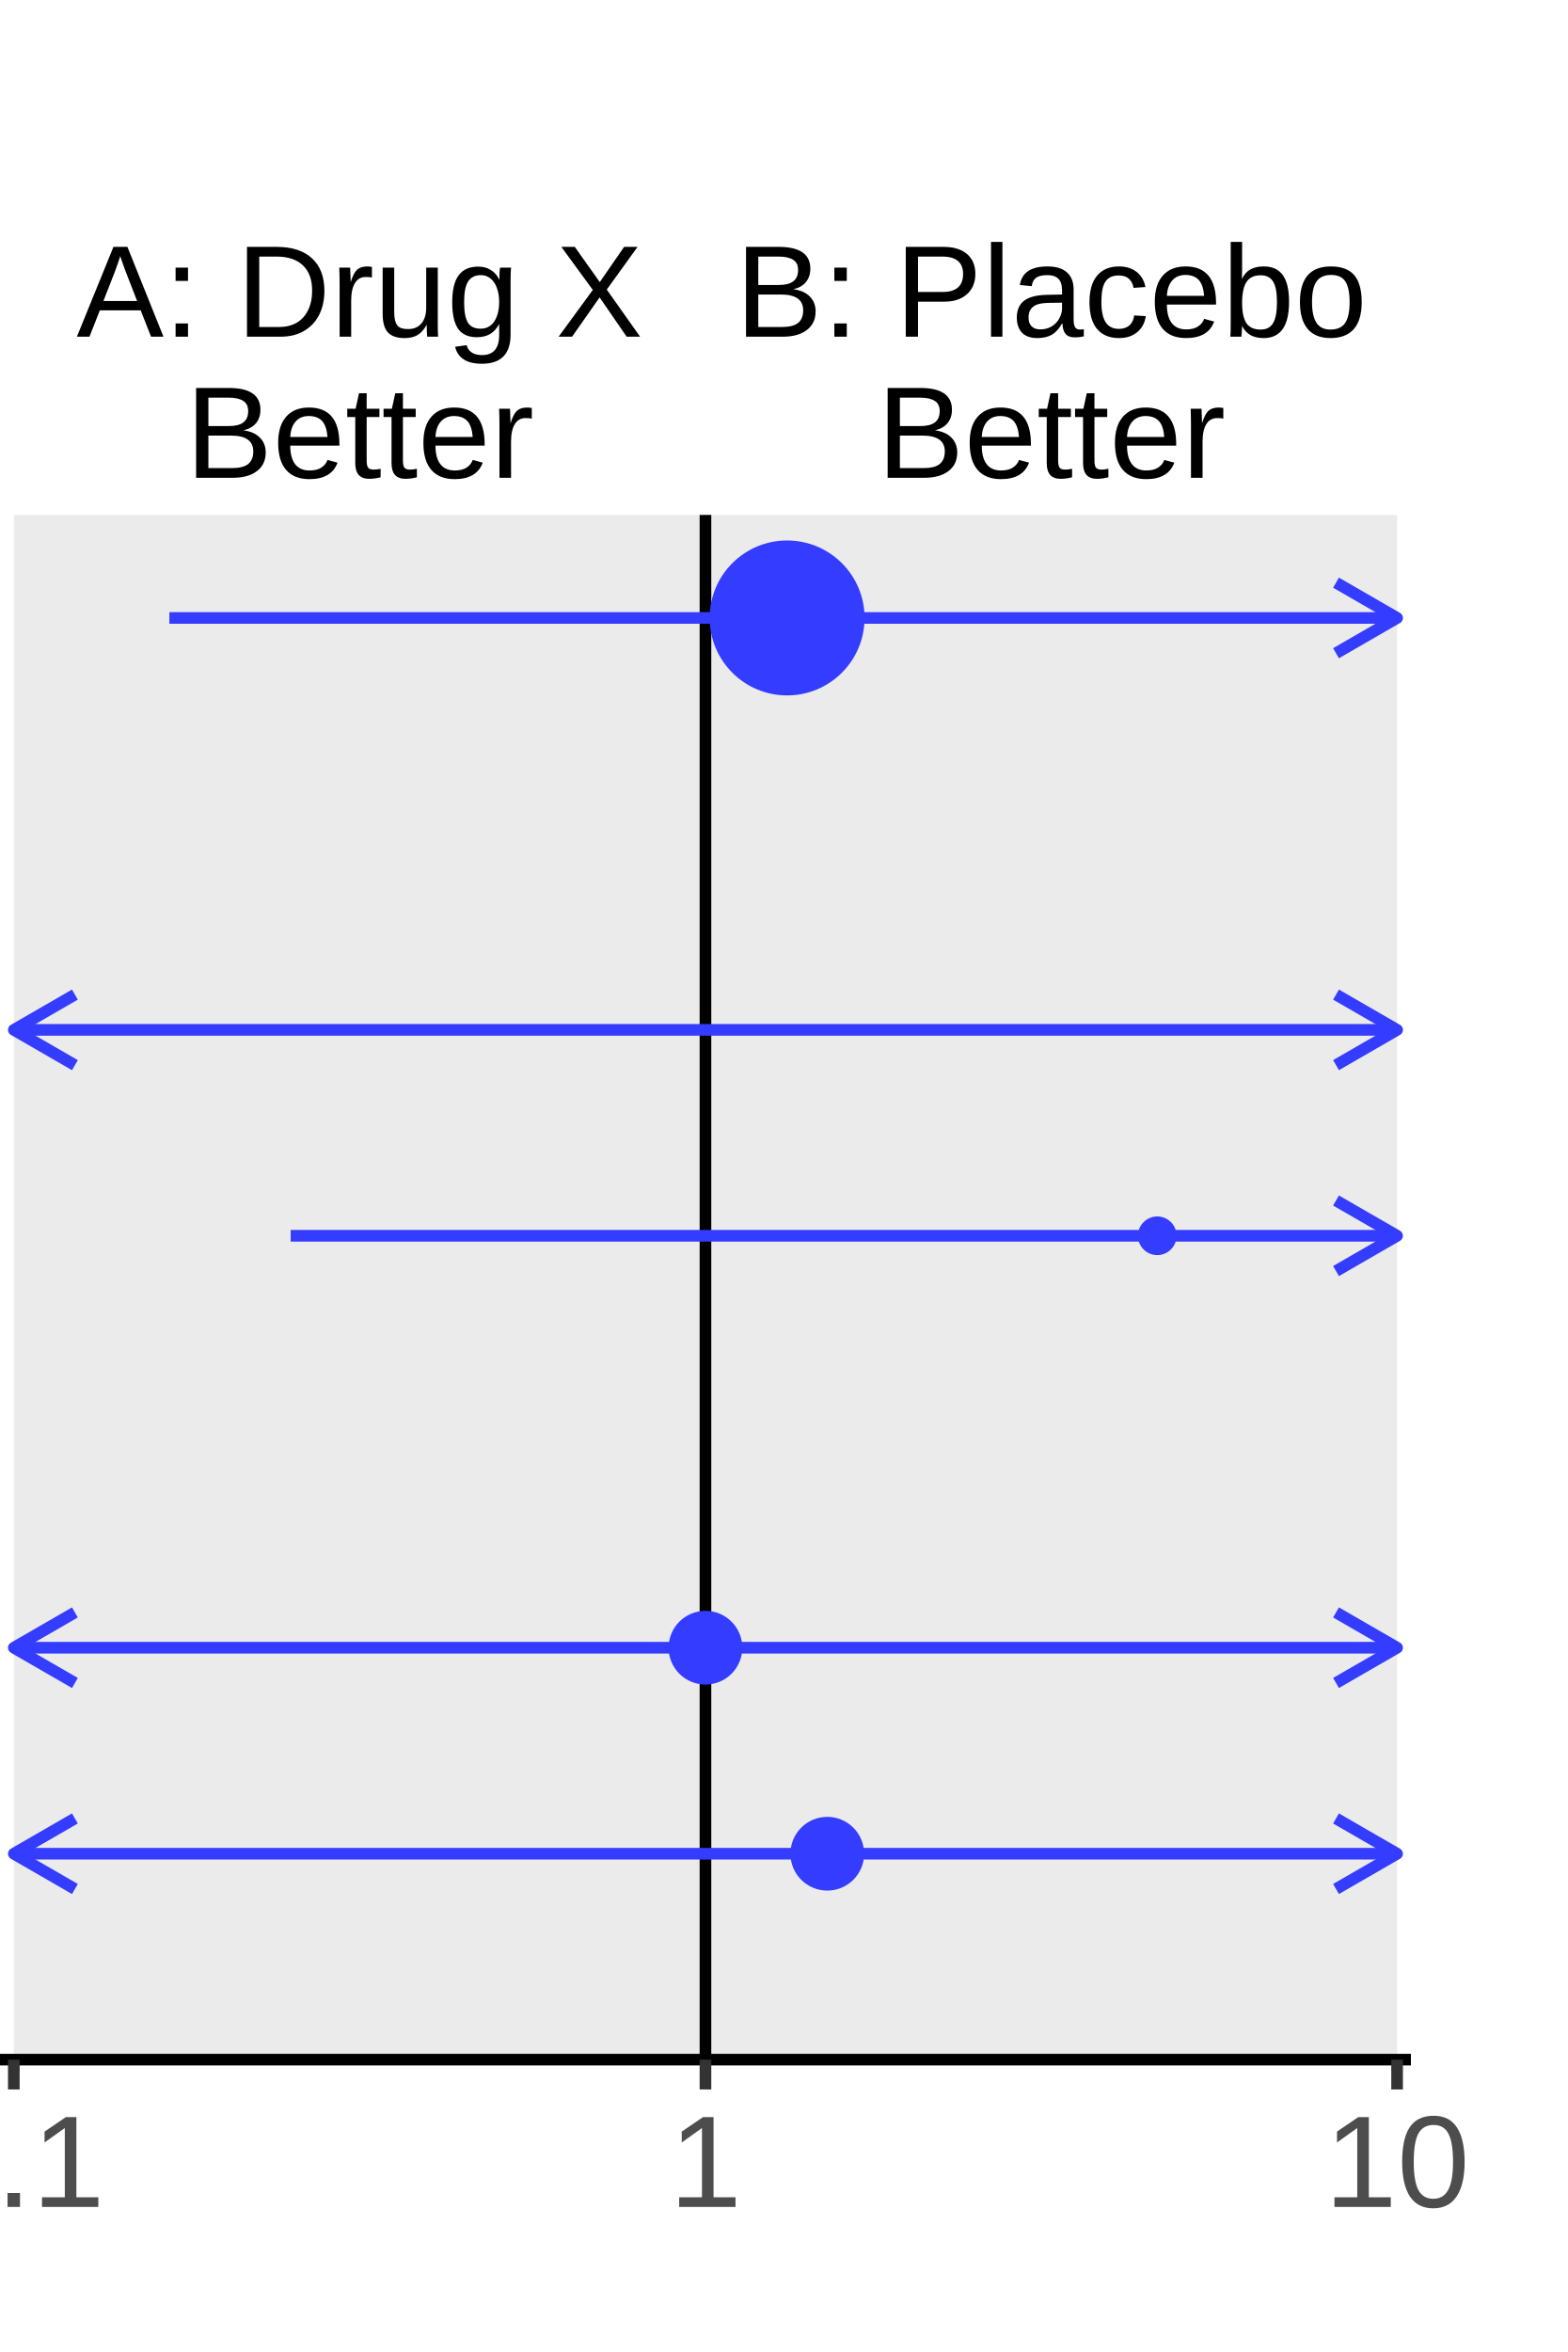
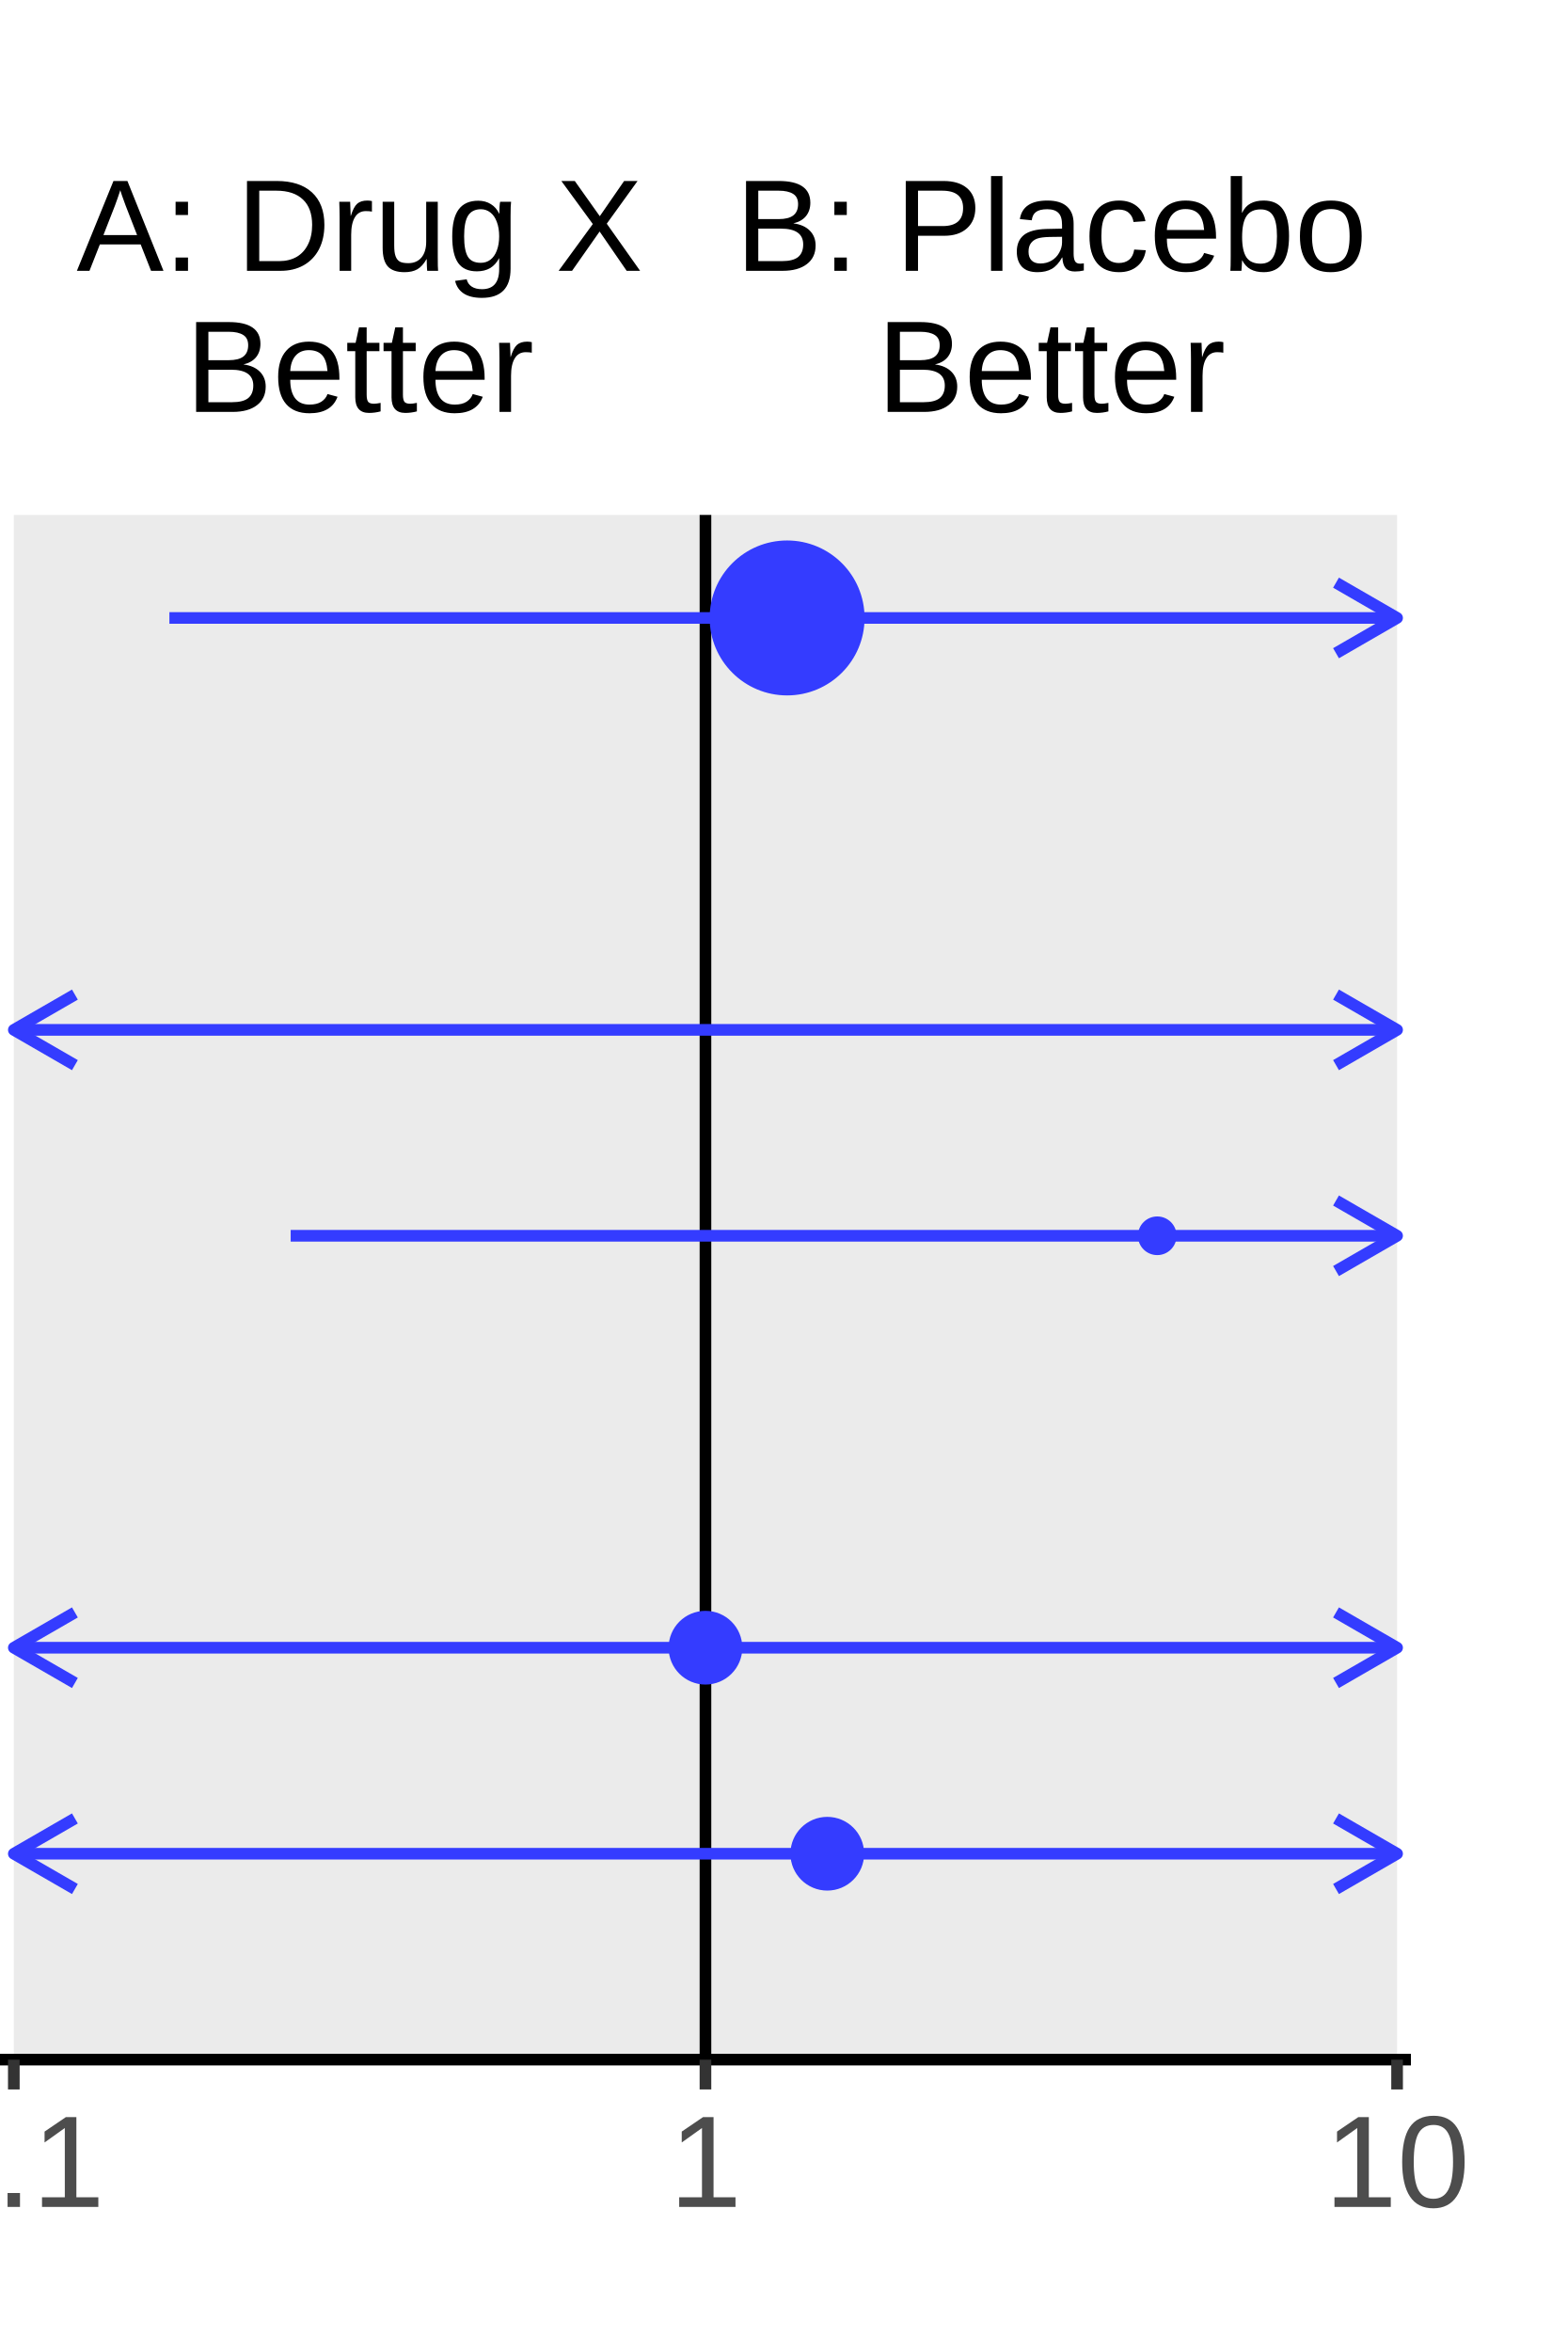
- <svg xmlns="http://www.w3.org/2000/svg" class="svglite" width="144.00pt" height="216.00pt" viewBox="0 0 144.00 216.00">
-   <defs>
-     <style type="text/css">
+ <svg xmlns="http://www.w3.org/2000/svg" width="144.00pt" height="216.00pt" viewBox="0 0 144.00 216.00">
+   <g class="svglite">
+     <defs>
+       <style type="text/css">
    .svglite line, .svglite polyline, .svglite polygon, .svglite path, .svglite rect, .svglite circle {
      fill: none;
      stroke: #000000;
      stroke-linecap: round;
      stroke-linejoin: round;
      stroke-miterlimit: 10.00;
    }
    .svglite text {
      white-space: pre;
    }
+     .svglite g.glyphgroup path {
+       fill: inherit;
+       stroke: none;
+     }
  </style>
-   </defs>
-   <rect width="100%" height="100%" style="stroke: none; fill: none;" />
-   <defs>
-     <clipPath id="cpMC4wMHwxNDQuMDB8MC4wMHwyMTYuMDA=">
-       <rect x="0.00" y="0.00" width="144.00" height="216.00" />
-     </clipPath>
-   </defs>
-   <g clip-path="url(#cpMC4wMHwxNDQuMDB8MC4wMHwyMTYuMDA=)">
-     <rect x="0.00" y="0.00" width="144.00" height="216.00" style="stroke-width: 1.07; stroke: none;" />
-     <rect x="0.00" y="0.00" width="129.60" height="189.15" style="stroke-width: 1.07; stroke: none;" />
-     <rect x="1.27" y="47.29" width="127.06" height="141.86" style="stroke-width: 1.07; stroke: none; stroke-linecap: butt; stroke-linejoin: miter; fill: #EBEBEB;" />
-     <line x1="64.80" y1="189.15" x2="64.80" y2="47.29" style="stroke-width: 1.07; stroke-linecap: butt;" />
-     <text x="33.04" y="30.92" text-anchor="middle" style="font-size: 12.00px; font-family: &quot;Arial&quot;;" textLength="52.03px" lengthAdjust="spacingAndGlyphs">A: Drug X</text>
-     <text x="33.04" y="43.88" text-anchor="middle" style="font-size: 12.00px; font-family: &quot;Arial&quot;;" textLength="32.02px" lengthAdjust="spacingAndGlyphs">Better</text>
-     <text x="96.56" y="30.92" text-anchor="middle" style="font-size: 12.00px; font-family: &quot;Arial&quot;;" textLength="58.05px" lengthAdjust="spacingAndGlyphs">B: Placebo</text>
-     <text x="96.56" y="43.88" text-anchor="middle" style="font-size: 12.00px; font-family: &quot;Arial&quot;;" textLength="32.02px" lengthAdjust="spacingAndGlyphs">Better</text>
-     <circle cx="72.30" cy="56.75" r="6.76" style="stroke-width: 0.71; stroke: #343CFF; fill: #343CFF;" />
-     <circle cx="106.30" cy="113.49" r="1.42" style="stroke-width: 0.71; stroke: #343CFF; fill: #343CFF;" />
-     <circle cx="64.80" cy="151.32" r="3.03" style="stroke-width: 0.71; stroke: #343CFF; fill: #343CFF;" />
-     <circle cx="75.99" cy="170.24" r="3.03" style="stroke-width: 0.71; stroke: #343CFF; fill: #343CFF;" />
-     <line x1="15.56" y1="56.75" x2="128.33" y2="56.75" style="stroke-width: 1.07; stroke: #343CFF; stroke-linecap: butt;" />
-     <polyline points="122.72,59.99 128.33,56.75 122.72,53.51 " style="stroke-width: 1.07; stroke: #343CFF; stroke-linecap: butt;" />
-     <line x1="1.27" y1="94.58" x2="128.33" y2="94.58" style="stroke-width: 1.07; stroke: #343CFF; stroke-linecap: butt;" />
-     <polyline points="6.88,91.34 1.27,94.58 6.88,97.82 " style="stroke-width: 1.07; stroke: #343CFF; stroke-linecap: butt;" />
-     <polyline points="122.72,97.82 128.33,94.58 122.72,91.34 " style="stroke-width: 1.07; stroke: #343CFF; stroke-linecap: butt;" />
-     <line x1="26.70" y1="113.49" x2="128.33" y2="113.49" style="stroke-width: 1.07; stroke: #343CFF; stroke-linecap: butt;" />
-     <polyline points="122.72,116.73 128.33,113.49 122.72,110.25 " style="stroke-width: 1.07; stroke: #343CFF; stroke-linecap: butt;" />
-     <line x1="1.27" y1="151.32" x2="128.33" y2="151.32" style="stroke-width: 1.07; stroke: #343CFF; stroke-linecap: butt;" />
-     <polyline points="6.88,148.08 1.27,151.32 6.88,154.56 " style="stroke-width: 1.07; stroke: #343CFF; stroke-linecap: butt;" />
-     <polyline points="122.72,154.56 128.33,151.32 122.72,148.08 " style="stroke-width: 1.07; stroke: #343CFF; stroke-linecap: butt;" />
-     <line x1="1.27" y1="170.24" x2="128.33" y2="170.24" style="stroke-width: 1.07; stroke: #343CFF; stroke-linecap: butt;" />
-     <polyline points="6.88,167.00 1.27,170.24 6.88,173.48 " style="stroke-width: 1.07; stroke: #343CFF; stroke-linecap: butt;" />
-     <polyline points="122.72,173.48 128.33,170.24 122.72,167.00 " style="stroke-width: 1.07; stroke: #343CFF; stroke-linecap: butt;" />
-     <polyline points="0.00,189.15 129.60,189.15 " style="stroke-width: 1.07; stroke-linecap: butt;" />
-     <polyline points="1.27,191.89 1.27,189.15 " style="stroke-width: 1.07; stroke: #333333; stroke-linecap: butt;" />
-     <polyline points="64.80,191.89 64.80,189.15 " style="stroke-width: 1.07; stroke: #333333; stroke-linecap: butt;" />
-     <polyline points="128.33,191.89 128.33,189.15 " style="stroke-width: 1.07; stroke: #333333; stroke-linecap: butt;" />
-     <text x="1.27" y="202.68" text-anchor="middle" style="font-size: 12.00px;fill: #4D4D4D; font-family: &quot;Arial&quot;;" textLength="16.68px" lengthAdjust="spacingAndGlyphs">0.1</text>
-     <text x="64.80" y="202.68" text-anchor="middle" style="font-size: 12.00px;fill: #4D4D4D; font-family: &quot;Arial&quot;;" textLength="6.67px" lengthAdjust="spacingAndGlyphs">1</text>
-     <text x="128.33" y="202.68" text-anchor="middle" style="font-size: 12.00px;fill: #4D4D4D; font-family: &quot;Arial&quot;;" textLength="13.35px" lengthAdjust="spacingAndGlyphs">10</text>
+     </defs>
+     <rect width="100%" height="100%" style="stroke: none; fill: none;" />
+     <defs>
+       <clipPath id="cpMC4wMHwxNDQuMDB8MC4wMHwyMTYuMDA=">
+         <rect x="0.00" y="0.00" width="144.00" height="216.00" />
+       </clipPath>
+     </defs>
+     <g clip-path="url(#cpMC4wMHwxNDQuMDB8MC4wMHwyMTYuMDA=)">
+       <rect x="0.00" y="0.00" width="144.00" height="216.00" style="stroke-width: 1.07; stroke: none;" />
+       <rect x="0.00" y="0.00" width="129.60" height="189.15" style="stroke-width: 1.07; stroke: none;" />
+       <rect x="1.27" y="47.29" width="127.06" height="141.86" style="stroke-width: 1.07; stroke: none; stroke-linecap: butt; stroke-linejoin: miter; fill: #EBEBEB;" />
+       <line x1="64.80" y1="189.15" x2="64.80" y2="47.29" style="stroke-width: 1.07; stroke-linecap: butt;" />
+       <text x="33.04" y="24.87" text-anchor="middle" style="font-size: 12.00px; font-family: &quot;Arial&quot;;" textLength="52.00px" lengthAdjust="spacingAndGlyphs">A: Drug X</text>
+       <text x="33.04" y="37.83" text-anchor="middle" style="font-size: 12.00px; font-family: &quot;Arial&quot;;" textLength="32.00px" lengthAdjust="spacingAndGlyphs">Better</text>
+       <text x="96.56" y="24.87" text-anchor="middle" style="font-size: 12.00px; font-family: &quot;Arial&quot;;" textLength="58.02px" lengthAdjust="spacingAndGlyphs">B: Placebo</text>
+       <text x="96.56" y="37.83" text-anchor="middle" style="font-size: 12.00px; font-family: &quot;Arial&quot;;" textLength="32.00px" lengthAdjust="spacingAndGlyphs">Better</text>
+       <circle cx="72.30" cy="56.75" r="6.76" style="stroke-width: 0.71; stroke: #343CFF; fill: #343CFF;" />
+       <circle cx="106.30" cy="113.49" r="1.42" style="stroke-width: 0.71; stroke: #343CFF; fill: #343CFF;" />
+       <circle cx="64.80" cy="151.32" r="3.03" style="stroke-width: 0.71; stroke: #343CFF; fill: #343CFF;" />
+       <circle cx="75.99" cy="170.24" r="3.03" style="stroke-width: 0.71; stroke: #343CFF; fill: #343CFF;" />
+       <line x1="15.56" y1="56.75" x2="128.33" y2="56.75" style="stroke-width: 1.07; stroke: #343CFF; stroke-linecap: butt;" />
+       <polyline points="122.72,59.99 128.33,56.75 122.72,53.51 " style="stroke-width: 1.07; stroke: #343CFF; stroke-linecap: butt;" />
+       <line x1="1.27" y1="94.58" x2="128.33" y2="94.58" style="stroke-width: 1.07; stroke: #343CFF; stroke-linecap: butt;" />
+       <polyline points="6.88,91.34 1.27,94.58 6.88,97.82 " style="stroke-width: 1.07; stroke: #343CFF; stroke-linecap: butt;" />
+       <polyline points="122.72,97.82 128.33,94.58 122.72,91.34 " style="stroke-width: 1.07; stroke: #343CFF; stroke-linecap: butt;" />
+       <line x1="26.70" y1="113.49" x2="128.33" y2="113.49" style="stroke-width: 1.07; stroke: #343CFF; stroke-linecap: butt;" />
+       <polyline points="122.72,116.73 128.33,113.49 122.72,110.25 " style="stroke-width: 1.07; stroke: #343CFF; stroke-linecap: butt;" />
+       <line x1="1.27" y1="151.32" x2="128.33" y2="151.32" style="stroke-width: 1.07; stroke: #343CFF; stroke-linecap: butt;" />
+       <polyline points="6.88,148.08 1.27,151.32 6.88,154.56 " style="stroke-width: 1.07; stroke: #343CFF; stroke-linecap: butt;" />
+       <polyline points="122.72,154.56 128.33,151.32 122.72,148.08 " style="stroke-width: 1.07; stroke: #343CFF; stroke-linecap: butt;" />
+       <line x1="1.27" y1="170.24" x2="128.33" y2="170.24" style="stroke-width: 1.07; stroke: #343CFF; stroke-linecap: butt;" />
+       <polyline points="6.88,167.00 1.27,170.24 6.88,173.48 " style="stroke-width: 1.07; stroke: #343CFF; stroke-linecap: butt;" />
+       <polyline points="122.72,173.48 128.33,170.24 122.72,167.00 " style="stroke-width: 1.07; stroke: #343CFF; stroke-linecap: butt;" />
+       <polyline points="0.00,189.15 129.60,189.15 " style="stroke-width: 1.07; stroke-linecap: butt;" />
+       <polyline points="1.27,191.89 1.27,189.15 " style="stroke-width: 1.07; stroke: #333333; stroke-linecap: butt;" />
+       <polyline points="64.80,191.89 64.80,189.15 " style="stroke-width: 1.07; stroke: #333333; stroke-linecap: butt;" />
+       <polyline points="128.33,191.89 128.33,189.15 " style="stroke-width: 1.07; stroke: #333333; stroke-linecap: butt;" />
+       <text x="1.27" y="202.68" text-anchor="middle" style="font-size: 12.00px;fill: #4D4D4D; font-family: &quot;Arial&quot;;" textLength="16.67px" lengthAdjust="spacingAndGlyphs">0.1</text>
+       <text x="64.80" y="202.68" text-anchor="middle" style="font-size: 12.00px;fill: #4D4D4D; font-family: &quot;Arial&quot;;" textLength="6.67px" lengthAdjust="spacingAndGlyphs">1</text>
+       <text x="128.33" y="202.68" text-anchor="middle" style="font-size: 12.00px;fill: #4D4D4D; font-family: &quot;Arial&quot;;" textLength="13.34px" lengthAdjust="spacingAndGlyphs">10</text>
+     </g>
  </g>
</svg>
